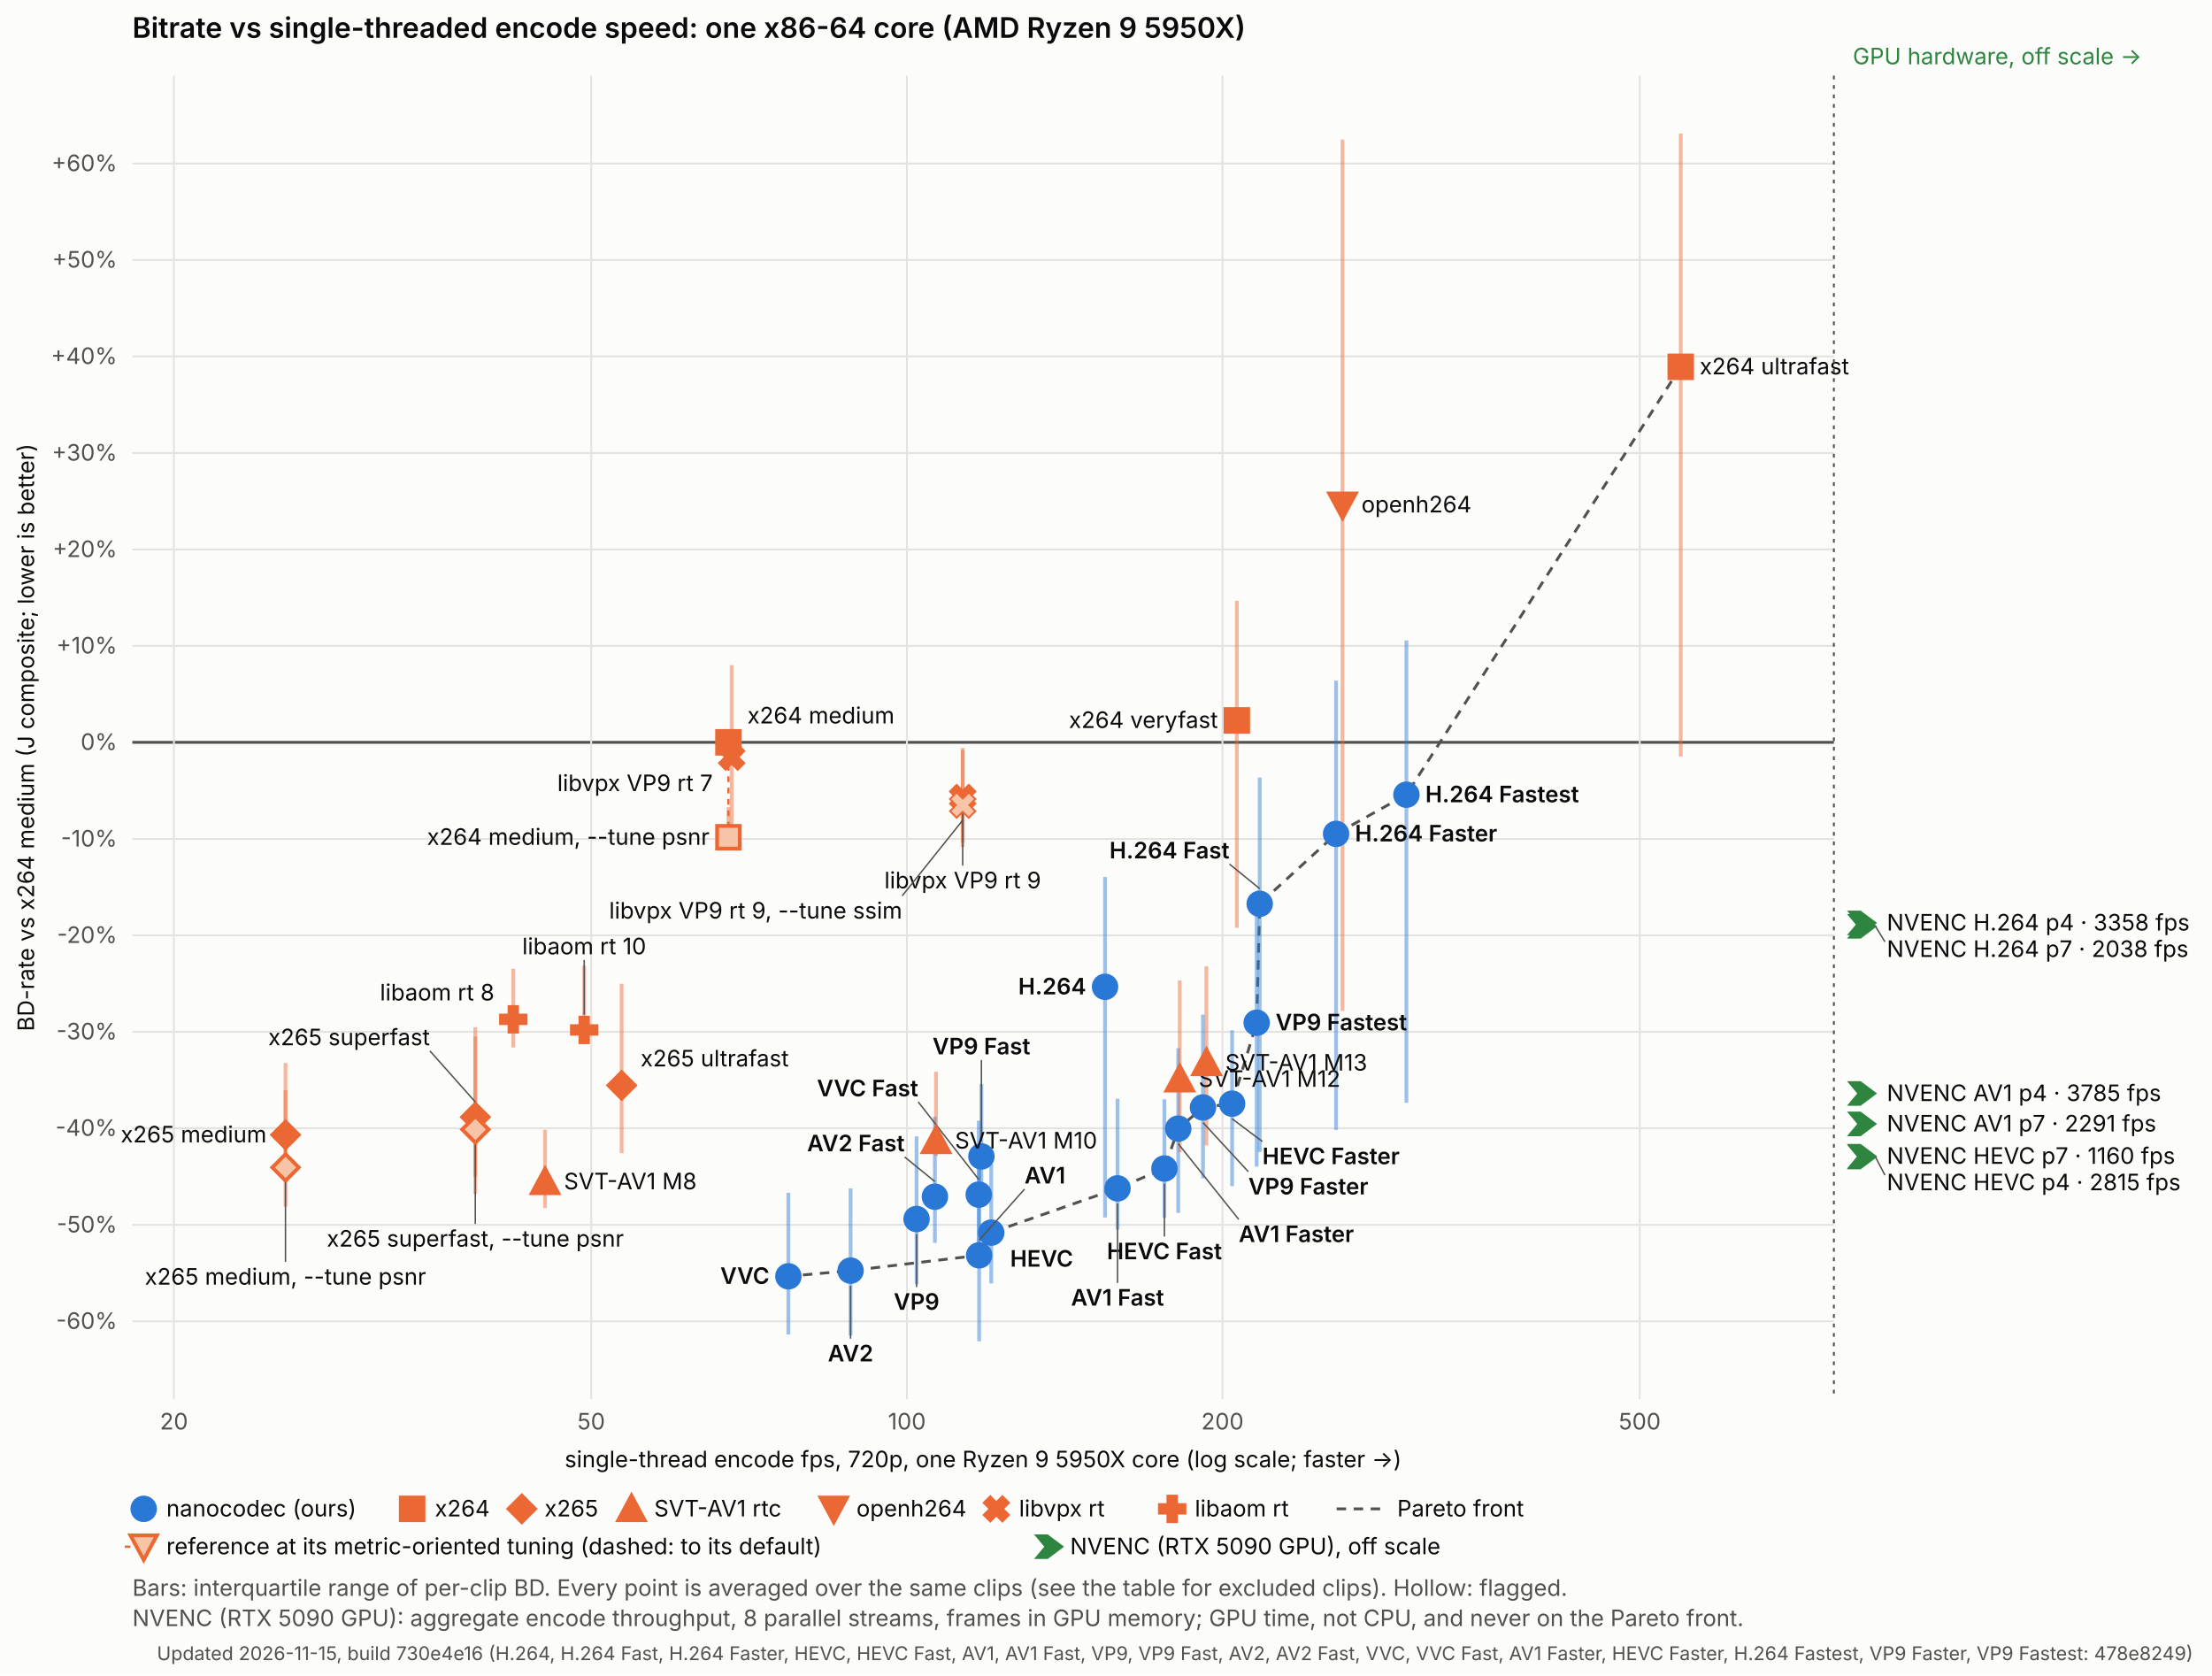
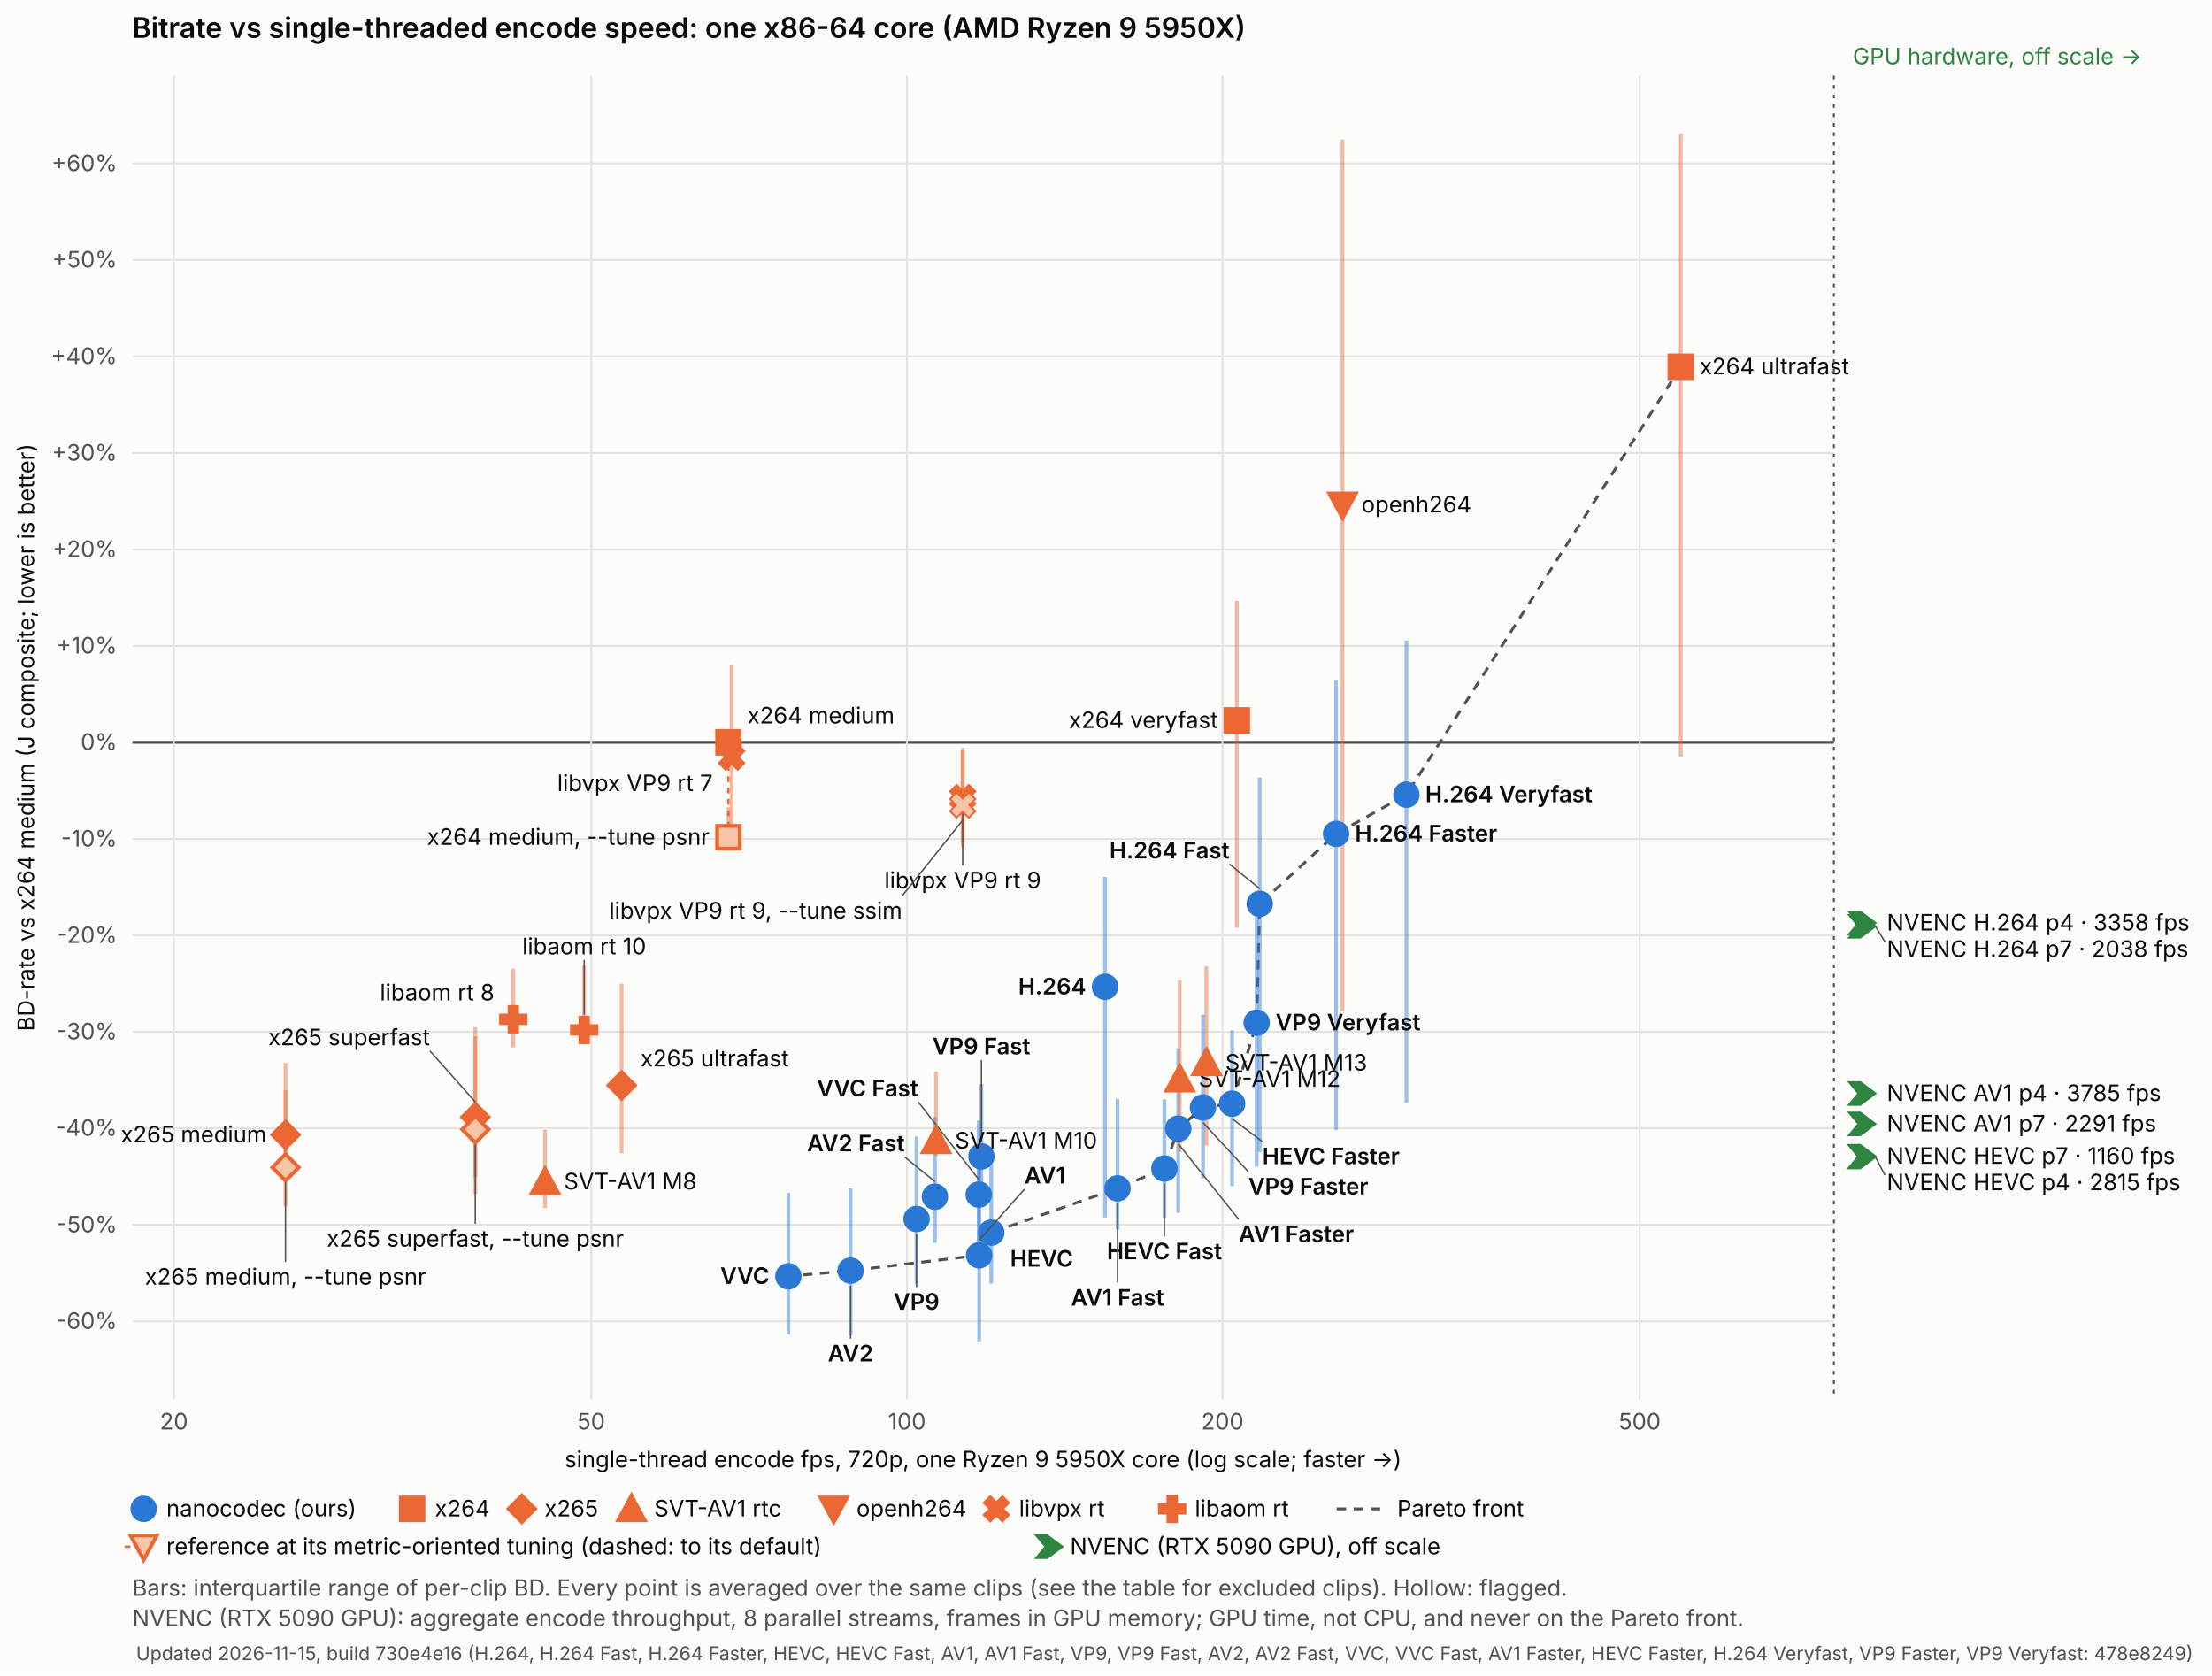
<svg xmlns="http://www.w3.org/2000/svg" viewBox="0 0 1170 886" width="1170" height="886" font-family="system-ui, -apple-system, Segoe UI, sans-serif" font-size="12">
  <rect width="1170" height="886" fill="#fcfcfb" />
  <text x="70" y="20" font-size="15" font-weight="600" fill="#0b0b0b">Bitrate vs single-threaded encode speed: one x86-64 core (AMD Ryzen 9 5950X)</text>
  <text x="70" y="35" fill="#52514e" />
  <line x1="70" x2="970" y1="698.8" y2="698.8" stroke="#e4e3df" stroke-width="1" />
  <text x="62" y="702.8" text-anchor="end" fill="#52514e">-60%</text>
  <line x1="70" x2="970" y1="647.8" y2="647.8" stroke="#e4e3df" stroke-width="1" />
  <text x="62" y="651.8" text-anchor="end" fill="#52514e">-50%</text>
  <line x1="70" x2="970" y1="596.7" y2="596.7" stroke="#e4e3df" stroke-width="1" />
  <text x="62" y="600.7" text-anchor="end" fill="#52514e">-40%</text>
  <line x1="70" x2="970" y1="545.7" y2="545.7" stroke="#e4e3df" stroke-width="1" />
  <text x="62" y="549.7" text-anchor="end" fill="#52514e">-30%</text>
  <line x1="70" x2="970" y1="494.7" y2="494.7" stroke="#e4e3df" stroke-width="1" />
  <text x="62" y="498.7" text-anchor="end" fill="#52514e">-20%</text>
  <line x1="70" x2="970" y1="443.7" y2="443.7" stroke="#e4e3df" stroke-width="1" />
  <text x="62" y="447.7" text-anchor="end" fill="#52514e">-10%</text>
  <line x1="70" x2="970" y1="392.6" y2="392.6" stroke="#52514e" stroke-width="1.5" />
  <text x="62" y="396.6" text-anchor="end" fill="#52514e">0%</text>
  <line x1="70" x2="970" y1="341.6" y2="341.6" stroke="#e4e3df" stroke-width="1" />
  <text x="62" y="345.6" text-anchor="end" fill="#52514e">+10%</text>
  <line x1="70" x2="970" y1="290.6" y2="290.6" stroke="#e4e3df" stroke-width="1" />
  <text x="62" y="294.6" text-anchor="end" fill="#52514e">+20%</text>
  <line x1="70" x2="970" y1="239.6" y2="239.6" stroke="#e4e3df" stroke-width="1" />
  <text x="62" y="243.6" text-anchor="end" fill="#52514e">+30%</text>
  <line x1="70" x2="970" y1="188.5" y2="188.5" stroke="#e4e3df" stroke-width="1" />
  <text x="62" y="192.5" text-anchor="end" fill="#52514e">+40%</text>
  <line x1="70" x2="970" y1="137.5" y2="137.5" stroke="#e4e3df" stroke-width="1" />
  <text x="62" y="141.5" text-anchor="end" fill="#52514e">+50%</text>
  <line x1="70" x2="970" y1="86.5" y2="86.5" stroke="#e4e3df" stroke-width="1" />
  <text x="62" y="90.5" text-anchor="end" fill="#52514e">+60%</text>
  <line x1="92.0" x2="92.0" y1="40" y2="740" stroke="#e4e3df" />
  <text x="92.0" y="756" text-anchor="middle" fill="#52514e">20</text>
  <line x1="312.7" x2="312.7" y1="40" y2="740" stroke="#e4e3df" />
  <text x="312.7" y="756" text-anchor="middle" fill="#52514e">50</text>
  <line x1="479.7" x2="479.7" y1="40" y2="740" stroke="#e4e3df" />
  <text x="479.7" y="756" text-anchor="middle" fill="#52514e">100</text>
  <line x1="646.6" x2="646.6" y1="40" y2="740" stroke="#e4e3df" />
  <text x="646.6" y="756" text-anchor="middle" fill="#52514e">200</text>
  <line x1="867.3" x2="867.3" y1="40" y2="740" stroke="#e4e3df" />
  <text x="867.3" y="756" text-anchor="middle" fill="#52514e">500</text>
  <text x="520.0" y="776" text-anchor="middle" fill="#0b0b0b">single-thread encode fps, 720p, one Ryzen 9 5950X core (log scale; faster →)</text>
  <text transform="translate(18,390.0) rotate(-90)" text-anchor="middle" fill="#0b0b0b">BD-rate vs x264 medium (J composite; lower is better)</text>
  <polyline points="889.0,194.0 743.9,420.3 706.7,441.0 666.3,478.0 664.7,540.9 651.7,583.7 636.3,585.7 623.2,596.9 615.9,618.0 591.1,628.5 524.3,651.9 517.9,663.9 449.9,672.0 417.0,675.0" fill="none" stroke="#52514e" stroke-width="1.5" stroke-dasharray="5 4" />
  <line x1="385.3" y1="392.6" x2="385.3" y2="442.8" stroke="#eb6834" stroke-width="1.2" stroke-dasharray="3 3" />
  <line x1="251.4" y1="590.8" x2="251.4" y2="597.3" stroke="#eb6834" stroke-width="1.2" stroke-dasharray="3 3" />
  <line x1="151.0" y1="600.2" x2="151.0" y2="617.4" stroke="#eb6834" stroke-width="1.2" stroke-dasharray="3 3" />
  <line x1="509.2" y1="421.8" x2="509.2" y2="425.8" stroke="#eb6834" stroke-width="1.2" stroke-dasharray="3 3" />
  <line x1="385.3" x2="385.3" y1="392.6" y2="392.6" stroke="#eb6834" stroke-opacity="0.45" stroke-width="2" />
  <line x1="584.5" x2="584.5" y1="643.9" y2="463.8" stroke="#2a78d6" stroke-opacity="0.45" stroke-width="2" />
  <line x1="666.3" x2="666.3" y1="609.2" y2="411.2" stroke="#2a78d6" stroke-opacity="0.45" stroke-width="2" />
  <line x1="706.7" x2="706.7" y1="597.6" y2="360.0" stroke="#2a78d6" stroke-opacity="0.45" stroke-width="2" />
  <line x1="743.9" x2="743.9" y1="583.2" y2="338.7" stroke="#2a78d6" stroke-opacity="0.45" stroke-width="2" />
  <line x1="524.3" x2="524.3" y1="678.8" y2="615.7" stroke="#2a78d6" stroke-opacity="0.45" stroke-width="2" />
  <line x1="615.9" x2="615.9" y1="644.1" y2="581.4" stroke="#2a78d6" stroke-opacity="0.45" stroke-width="2" />
  <line x1="651.7" x2="651.7" y1="627.3" y2="544.9" stroke="#2a78d6" stroke-opacity="0.45" stroke-width="2" />
  <line x1="517.9" x2="517.9" y1="709.4" y2="617.0" stroke="#2a78d6" stroke-opacity="0.45" stroke-width="2" />
  <line x1="591.1" x2="591.1" y1="650.3" y2="581.1" stroke="#2a78d6" stroke-opacity="0.45" stroke-width="2" />
  <line x1="623.2" x2="623.2" y1="641.5" y2="554.4" stroke="#2a78d6" stroke-opacity="0.45" stroke-width="2" />
  <line x1="484.8" x2="484.8" y1="679.2" y2="601.0" stroke="#2a78d6" stroke-opacity="0.45" stroke-width="2" />
  <line x1="519.1" x2="519.1" y1="635.8" y2="573.3" stroke="#2a78d6" stroke-opacity="0.45" stroke-width="2" />
  <line x1="636.3" x2="636.3" y1="623.2" y2="536.6" stroke="#2a78d6" stroke-opacity="0.45" stroke-width="2" />
  <line x1="664.7" x2="664.7" y1="617.0" y2="483.5" stroke="#2a78d6" stroke-opacity="0.45" stroke-width="2" />
  <line x1="449.9" x2="449.9" y1="706.3" y2="628.5" stroke="#2a78d6" stroke-opacity="0.45" stroke-width="2" />
  <line x1="494.5" x2="494.5" y1="657.3" y2="590.6" stroke="#2a78d6" stroke-opacity="0.45" stroke-width="2" />
  <line x1="417.0" x2="417.0" y1="705.8" y2="630.8" stroke="#2a78d6" stroke-opacity="0.45" stroke-width="2" />
  <line x1="517.7" x2="517.7" y1="660.0" y2="592.7" stroke="#2a78d6" stroke-opacity="0.45" stroke-width="2" />
  <line x1="710.1" x2="710.1" y1="534.7" y2="73.8" stroke="#eb6834" stroke-opacity="0.45" stroke-width="2" />
  <line x1="889.0" x2="889.0" y1="400.1" y2="70.6" stroke="#eb6834" stroke-opacity="0.45" stroke-width="2" />
  <line x1="654.2" x2="654.2" y1="490.7" y2="317.7" stroke="#eb6834" stroke-opacity="0.45" stroke-width="2" />
  <line x1="328.8" x2="328.8" y1="609.9" y2="520.3" stroke="#eb6834" stroke-opacity="0.45" stroke-width="2" />
  <line x1="251.4" x2="251.4" y1="622.4" y2="543.3" stroke="#eb6834" stroke-opacity="0.45" stroke-width="2" />
  <line x1="151.0" x2="151.0" y1="613.6" y2="562.2" stroke="#eb6834" stroke-opacity="0.45" stroke-width="2" />
  <line x1="288.3" x2="288.3" y1="638.9" y2="597.5" stroke="#eb6834" stroke-opacity="0.45" stroke-width="2" />
  <line x1="495.1" x2="495.1" y1="611.4" y2="566.8" stroke="#eb6834" stroke-opacity="0.45" stroke-width="2" />
  <line x1="624.0" x2="624.0" y1="609.4" y2="518.5" stroke="#eb6834" stroke-opacity="0.45" stroke-width="2" />
  <line x1="638.1" x2="638.1" y1="605.8" y2="511.0" stroke="#eb6834" stroke-opacity="0.45" stroke-width="2" />
  <line x1="387.0" x2="387.0" y1="438.5" y2="351.8" stroke="#eb6834" stroke-opacity="0.45" stroke-width="2" />
  <line x1="509.2" x2="509.2" y1="445.4" y2="396.6" stroke="#eb6834" stroke-opacity="0.45" stroke-width="2" />
  <line x1="271.5" x2="271.5" y1="554.0" y2="512.3" stroke="#eb6834" stroke-opacity="0.45" stroke-width="2" />
  <line x1="309.0" x2="309.0" y1="552.3" y2="510.7" stroke="#eb6834" stroke-opacity="0.45" stroke-width="2" />
  <line x1="385.3" x2="385.3" y1="445.2" y2="426.9" stroke="#eb6834" stroke-opacity="0.45" stroke-width="2" />
  <line x1="251.4" x2="251.4" y1="631.4" y2="548.2" stroke="#eb6834" stroke-opacity="0.45" stroke-width="2" />
  <line x1="151.0" x2="151.0" y1="638.1" y2="576.6" stroke="#eb6834" stroke-opacity="0.45" stroke-width="2" />
  <line x1="509.2" x2="509.2" y1="448.0" y2="395.6" stroke="#eb6834" stroke-opacity="0.45" stroke-width="2" />
  <g>
    <rect x="379.3" y="386.6" width="12" height="12" fill="#eb6834" stroke="#eb6834" stroke-width="2" />
  </g>
  <text x="395.3" y="382.6" text-anchor="start" fill="#0b0b0b">x264 medium</text>
  <g>
    <circle cx="584.5" cy="521.9" r="6" fill="#2a78d6" stroke="#2a78d6" stroke-width="2" />
  </g>
  <text x="574.5" y="525.9" text-anchor="end" fill="#0b0b0b" font-weight="600">H.264</text>
  <g>
    <circle cx="666.3" cy="478.0" r="6" fill="#2a78d6" stroke="#2a78d6" stroke-width="2" />
  </g>
  <line x1="666.3" y1="470.0" x2="650.3" y2="457.0" stroke="#52514e" stroke-width="0.75" />
  <text x="650.3" y="454.0" text-anchor="end" fill="#0b0b0b" font-weight="600">H.264 Fast</text>
  <g>
    <circle cx="706.7" cy="441.0" r="6" fill="#2a78d6" stroke="#2a78d6" stroke-width="2" />
  </g>
  <text x="716.7" y="445.0" text-anchor="start" fill="#0b0b0b" font-weight="600">H.264 Faster</text>
  <g>
    <circle cx="743.9" cy="420.3" r="6" fill="#2a78d6" stroke="#2a78d6" stroke-width="2" />
  </g>
-   <text x="753.9" y="424.3" text-anchor="start" fill="#0b0b0b" font-weight="600">H.264 Fastest</text>
+   <text x="753.9" y="424.3" text-anchor="start" fill="#0b0b0b" font-weight="600">H.264 Veryfast</text>
  <g>
    <circle cx="524.3" cy="651.9" r="6" fill="#2a78d6" stroke="#2a78d6" stroke-width="2" />
  </g>
  <text x="534.3" y="669.9" text-anchor="start" fill="#0b0b0b" font-weight="600">HEVC</text>
  <g>
    <circle cx="615.9" cy="618.0" r="6" fill="#2a78d6" stroke="#2a78d6" stroke-width="2" />
  </g>
  <line x1="615.9" y1="626.0" x2="615.9" y2="654.0" stroke="#52514e" stroke-width="0.75" />
  <text x="615.9" y="666.0" text-anchor="middle" fill="#0b0b0b" font-weight="600">HEVC Fast</text>
  <g>
    <circle cx="651.7" cy="583.7" r="6" fill="#2a78d6" stroke="#2a78d6" stroke-width="2" />
  </g>
  <line x1="651.7" y1="591.7" x2="667.7" y2="603.7" stroke="#52514e" stroke-width="0.75" />
  <text x="667.7" y="615.7" text-anchor="start" fill="#0b0b0b" font-weight="600">HEVC Faster</text>
  <g>
    <circle cx="517.9" cy="663.9" r="6" fill="#2a78d6" stroke="#2a78d6" stroke-width="2" />
  </g>
  <line x1="517.9" y1="655.9" x2="541.9" y2="628.9" stroke="#52514e" stroke-width="0.75" />
  <text x="541.9" y="625.9" text-anchor="start" fill="#0b0b0b" font-weight="600">AV1</text>
  <g>
    <circle cx="591.1" cy="628.5" r="6" fill="#2a78d6" stroke="#2a78d6" stroke-width="2" />
  </g>
  <line x1="591.1" y1="636.5" x2="591.1" y2="678.5" stroke="#52514e" stroke-width="0.75" />
  <text x="591.1" y="690.5" text-anchor="middle" fill="#0b0b0b" font-weight="600">AV1 Fast</text>
  <g>
    <circle cx="623.2" cy="596.9" r="6" fill="#2a78d6" stroke="#2a78d6" stroke-width="2" />
  </g>
  <line x1="623.2" y1="604.9" x2="655.2" y2="644.9" stroke="#52514e" stroke-width="0.75" />
  <text x="655.2" y="656.9" text-anchor="start" fill="#0b0b0b" font-weight="600">AV1 Faster</text>
  <g>
    <circle cx="484.8" cy="644.7" r="6" fill="#2a78d6" stroke="#2a78d6" stroke-width="2" />
  </g>
  <line x1="484.8" y1="652.7" x2="484.8" y2="680.7" stroke="#52514e" stroke-width="0.75" />
  <text x="484.8" y="692.7" text-anchor="middle" fill="#0b0b0b" font-weight="600">VP9</text>
  <g>
    <circle cx="519.1" cy="611.6" r="6" fill="#2a78d6" stroke="#2a78d6" stroke-width="2" />
  </g>
  <line x1="519.1" y1="603.6" x2="519.1" y2="560.6" stroke="#52514e" stroke-width="0.75" />
  <text x="519.1" y="557.6" text-anchor="middle" fill="#0b0b0b" font-weight="600">VP9 Fast</text>
  <g>
    <circle cx="636.3" cy="585.7" r="6" fill="#2a78d6" stroke="#2a78d6" stroke-width="2" />
  </g>
  <line x1="636.3" y1="593.7" x2="660.3" y2="619.7" stroke="#52514e" stroke-width="0.75" />
  <text x="660.3" y="631.7" text-anchor="start" fill="#0b0b0b" font-weight="600">VP9 Faster</text>
  <g>
    <circle cx="664.7" cy="540.9" r="6" fill="#2a78d6" stroke="#2a78d6" stroke-width="2" />
  </g>
-   <text x="674.7" y="544.9" text-anchor="start" fill="#0b0b0b" font-weight="600">VP9 Fastest</text>
+   <text x="674.7" y="544.9" text-anchor="start" fill="#0b0b0b" font-weight="600">VP9 Veryfast</text>
  <g>
    <circle cx="449.9" cy="672.0" r="6" fill="#2a78d6" stroke="#2a78d6" stroke-width="2" />
  </g>
  <line x1="449.9" y1="680.0" x2="449.9" y2="708.0" stroke="#52514e" stroke-width="0.75" />
  <text x="449.9" y="720.0" text-anchor="middle" fill="#0b0b0b" font-weight="600">AV2</text>
  <g>
    <circle cx="494.5" cy="632.9" r="6" fill="#2a78d6" stroke="#2a78d6" stroke-width="2" />
  </g>
  <line x1="494.5" y1="624.9" x2="478.5" y2="611.9" stroke="#52514e" stroke-width="0.75" />
  <text x="478.5" y="608.9" text-anchor="end" fill="#0b0b0b" font-weight="600">AV2 Fast</text>
  <g>
    <circle cx="417.0" cy="675.0" r="6" fill="#2a78d6" stroke="#2a78d6" stroke-width="2" />
  </g>
  <text x="407.0" y="679.0" text-anchor="end" fill="#0b0b0b" font-weight="600">VVC</text>
  <g>
    <circle cx="517.7" cy="631.8" r="6" fill="#2a78d6" stroke="#2a78d6" stroke-width="2" />
  </g>
  <line x1="517.7" y1="623.8" x2="485.7" y2="582.8" stroke="#52514e" stroke-width="0.75" />
  <text x="485.7" y="579.8" text-anchor="end" fill="#0b0b0b" font-weight="600">VVC Fast</text>
  <g>
    <polygon points="710.105,273.998 717.105,260.998 703.105,260.998" fill="#eb6834" stroke="#eb6834" stroke-width="2" />
  </g>
  <text x="720.1" y="271.0" text-anchor="start" fill="#0b0b0b">openh264</text>
  <g>
    <rect x="883.0" y="188.0" width="12" height="12" fill="#eb6834" stroke="#eb6834" stroke-width="2" />
  </g>
  <text x="899.0" y="198.0" text-anchor="start" fill="#0b0b0b">x264 ultrafast</text>
  <g>
    <rect x="648.2" y="375.0" width="12" height="12" fill="#eb6834" stroke="#eb6834" stroke-width="2" />
  </g>
  <text x="644.2" y="385.0" text-anchor="end" fill="#0b0b0b">x264 veryfast</text>
  <g>
    <polygon points="328.818,567.036 335.818,574.036 328.818,581.036 321.818,574.036" fill="#eb6834" stroke="#eb6834" stroke-width="2" />
  </g>
  <text x="338.8" y="564.0" text-anchor="start" fill="#0b0b0b">x265 ultrafast</text>
  <g>
    <polygon points="251.443,583.797 258.443,590.797 251.443,597.797 244.443,590.797" fill="#eb6834" stroke="#eb6834" stroke-width="2" />
  </g>
  <line x1="251.4" y1="582.8" x2="227.4" y2="555.8" stroke="#52514e" stroke-width="0.75" />
  <text x="227.4" y="552.8" text-anchor="end" fill="#0b0b0b">x265 superfast</text>
  <g>
    <polygon points="151.038,593.187 158.038,600.187 151.038,607.187 144.038,600.187" fill="#eb6834" stroke="#eb6834" stroke-width="2" />
  </g>
  <text x="141.0" y="604.2" text-anchor="end" fill="#0b0b0b">x265 medium</text>
  <g>
    <polygon points="288.29,618.044 295.29,631.044 281.29,631.044" fill="#eb6834" stroke="#eb6834" stroke-width="2" />
  </g>
  <text x="298.3" y="629.0" text-anchor="start" fill="#0b0b0b">SVT-AV1 M8</text>
  <g>
    <polygon points="495.111,596.364 502.111,609.364 488.111,609.364" fill="#eb6834" stroke="#eb6834" stroke-width="2" />
  </g>
  <text x="505.1" y="607.4" text-anchor="start" fill="#0b0b0b">SVT-AV1 M10</text>
  <g>
    <polygon points="624.017,563.752 631.017,576.752 617.017,576.752" fill="#eb6834" stroke="#eb6834" stroke-width="2" />
  </g>
  <text x="634.0" y="574.8" text-anchor="start" fill="#0b0b0b">SVT-AV1 M12</text>
  <g>
    <polygon points="638.148,555.164 645.148,568.164 631.148,568.164" fill="#eb6834" stroke="#eb6834" stroke-width="2" />
  </g>
  <text x="648.1" y="566.2" text-anchor="start" fill="#0b0b0b">SVT-AV1 M13</text>
  <g>
    <polygon points="390.2,393.7 393.7,397.2 390.5,400.4 393.7,403.6 390.2,407.1 387.0,403.9 383.8,407.1 380.3,403.6 383.5,400.4 380.3,397.2 383.8,393.7 387.0,396.9" fill="#eb6834" stroke="#eb6834" stroke-width="1" />
  </g>
  <text x="377.0" y="418.4" text-anchor="end" fill="#0b0b0b">libvpx VP9 rt 7</text>
  <g>
    <polygon points="512.4,415.1 515.9,418.6 512.7,421.8 515.9,425.0 512.4,428.5 509.2,425.4 506.0,428.5 502.5,425.0 505.6,421.8 502.5,418.6 506.0,415.1 509.2,418.3" fill="#eb6834" stroke="#eb6834" stroke-width="1" />
  </g>
  <line x1="509.2" y1="429.8" x2="509.2" y2="457.8" stroke="#52514e" stroke-width="0.75" />
  <text x="509.2" y="469.8" text-anchor="middle" fill="#0b0b0b">libvpx VP9 rt 9</text>
  <g>
    <polygon points="269.0,532.1 274.0,532.1 274.0,536.6 278.5,536.6 278.5,541.6 274.0,541.6 274.0,546.1 269.0,546.1 269.0,541.6 264.5,541.6 264.5,536.6 269.0,536.6" fill="#eb6834" stroke="#eb6834" stroke-width="1" />
  </g>
  <text x="261.5" y="529.1" text-anchor="end" fill="#0b0b0b">libaom rt 8</text>
  <g>
    <polygon points="306.5,537.7 311.5,537.7 311.5,542.2 316.0,542.2 316.0,547.2 311.5,547.2 311.5,551.7 306.5,551.7 306.5,547.2 302.0,547.2 302.0,542.2 306.5,542.2" fill="#eb6834" stroke="#eb6834" stroke-width="1" />
  </g>
  <line x1="309.0" y1="536.7" x2="309.0" y2="507.7" stroke="#52514e" stroke-width="0.75" />
  <text x="309.0" y="504.7" text-anchor="middle" fill="#0b0b0b">libaom rt 10</text>
  <g>
    <rect x="379.3" y="436.8" width="12" height="12" fill="#f7c4a8" stroke="#eb6834" stroke-width="2" />
  </g>
  <text x="375.3" y="446.8" text-anchor="end" fill="#0b0b0b">x264 medium, --tune psnr</text>
  <g>
    <polygon points="251.443,590.342 258.443,597.342 251.443,604.342 244.443,597.342" fill="#f7c4a8" stroke="#eb6834" stroke-width="2" />
  </g>
  <line x1="251.4" y1="605.3" x2="251.4" y2="647.3" stroke="#52514e" stroke-width="0.75" />
  <text x="251.4" y="659.3" text-anchor="middle" fill="#0b0b0b">x265 superfast, --tune psnr</text>
  <g>
    <polygon points="151.038,610.432 158.038,617.432 151.038,624.432 144.038,617.432" fill="#f7c4a8" stroke="#eb6834" stroke-width="2" />
  </g>
  <line x1="151.0" y1="625.4" x2="151.0" y2="667.4" stroke="#52514e" stroke-width="0.75" />
  <text x="151.0" y="679.4" text-anchor="middle" fill="#0b0b0b">x265 medium, --tune psnr</text>
  <g>
    <polygon points="512.4,419.1 515.9,422.6 512.7,425.8 515.9,429.0 512.4,432.5 509.2,429.3 506.0,432.5 502.5,429.0 505.6,425.8 502.5,422.6 506.0,419.1 509.2,422.3" fill="#f7c4a8" stroke="#eb6834" stroke-width="1" />
  </g>
  <line x1="509.2" y1="433.8" x2="477.2" y2="473.8" stroke="#52514e" stroke-width="0.75" />
  <text x="477.2" y="485.8" text-anchor="end" fill="#0b0b0b">libvpx VP9 rt 9, --tune ssim</text>
  <line x1="970" x2="970" y1="40" y2="740" stroke="#52514e" stroke-dasharray="2 3" />
  <text x="980" y="34" fill="#2e8540">GPU hardware, off scale →</text>
  <g>
    <polygon points="978.0,482.1 984.0,482.1 992.0,488.1 984.0,494.1 978.0,494.1 983.0,488.1" fill="#2e8540" stroke="#2e8540" />
  </g>
  <text x="998" y="492.1" fill="#0b0b0b">NVENC H.264 p4 · 3358 fps</text>
  <g>
    <polygon points="978.0,483.9 984.0,483.9 992.0,489.9 984.0,495.9 978.0,495.9 983.0,489.9" fill="#2e8540" stroke="#2e8540" />
  </g>
  <line x1="992" y1="489.9" x2="997" y2="498.1" stroke="#52514e" stroke-width="0.75" />
  <text x="998" y="506.1" fill="#0b0b0b">NVENC H.264 p7 · 2038 fps</text>
  <g>
    <polygon points="978.0,572.3 984.0,572.3 992.0,578.3 984.0,584.3 978.0,584.3 983.0,578.3" fill="#2e8540" stroke="#2e8540" />
  </g>
  <text x="998" y="582.3" fill="#0b0b0b">NVENC AV1 p4 · 3785 fps</text>
  <g>
    <polygon points="978.0,588.4 984.0,588.4 992.0,594.4 984.0,600.4 978.0,600.4 983.0,594.4" fill="#2e8540" stroke="#2e8540" />
  </g>
  <text x="998" y="598.4" fill="#0b0b0b">NVENC AV1 p7 · 2291 fps</text>
  <g>
    <polygon points="978.0,605.5 984.0,605.5 992.0,611.5 984.0,617.5 978.0,617.5 983.0,611.5" fill="#2e8540" stroke="#2e8540" />
  </g>
  <text x="998" y="615.5" fill="#0b0b0b">NVENC HEVC p7 · 1160 fps</text>
  <g>
    <polygon points="978.0,605.9 984.0,605.9 992.0,611.9 984.0,617.9 978.0,617.9 983.0,611.9" fill="#2e8540" stroke="#2e8540" />
  </g>
  <line x1="992" y1="611.9" x2="997" y2="621.5" stroke="#52514e" stroke-width="0.75" />
  <text x="998" y="629.5" fill="#0b0b0b">NVENC HEVC p4 · 2815 fps</text>
  <circle cx="76.0" cy="798.0" r="6" fill="#2a78d6" stroke="#2a78d6" stroke-width="2" />
  <text x="88" y="802" fill="#0b0b0b">nanocodec (ours)</text>
  <rect x="212.0" y="792.0" width="12" height="12" fill="#eb6834" stroke="#eb6834" stroke-width="2" />
  <text x="230" y="802" fill="#0b0b0b">x264</text>
  <polygon points="276,791 283,798 276,805 269,798" fill="#eb6834" stroke="#eb6834" stroke-width="2" />
  <text x="288" y="802" fill="#0b0b0b">x265</text>
  <polygon points="334,791 341,804 327,804" fill="#eb6834" stroke="#eb6834" stroke-width="2" />
  <text x="346" y="802" fill="#0b0b0b">SVT-AV1 rtc</text>
  <polygon points="441,805 448,792 434,792" fill="#eb6834" stroke="#eb6834" stroke-width="2" />
  <text x="453" y="802" fill="#0b0b0b">openh264</text>
  <polygon points="530.2,791.3 533.7,794.8 530.5,798.0 533.7,801.2 530.2,804.7 527.0,801.5 523.8,804.7 520.3,801.2 523.5,798.0 520.3,794.8 523.8,791.3 527.0,794.5" fill="#eb6834" stroke="#eb6834" stroke-width="1" />
  <text x="539" y="802" fill="#0b0b0b">libvpx rt</text>
  <polygon points="617.5,791.0 622.5,791.0 622.5,795.5 627.0,795.5 627.0,800.5 622.5,800.5 622.5,805.0 617.5,805.0 617.5,800.5 613.0,800.5 613.0,795.5 617.5,795.5" fill="#eb6834" stroke="#eb6834" stroke-width="1" />
  <text x="632" y="802" fill="#0b0b0b">libaom rt</text>
  <line x1="707" x2="733" y1="798" y2="798" stroke="#52514e" stroke-width="1.5" stroke-dasharray="5 4" />
  <text x="739" y="802" fill="#0b0b0b">Pareto front</text>
  <line x1="66" x2="76" y1="818" y2="818" stroke="#eb6834" stroke-width="1.2" stroke-dasharray="3 3" />
  <polygon points="76,825 83,812 69,812" fill="#f7c4a8" stroke="#eb6834" stroke-width="2" />
  <text x="88" y="822" fill="#0b0b0b">reference at its metric-oriented tuning (dashed: to its default)</text>
  <polygon points="548.0,812.0 554.0,812.0 562.0,818.0 554.0,824.0 548.0,824.0 553.0,818.0" fill="#2e8540" stroke="#2e8540" />
  <text x="566" y="822" fill="#0b0b0b">NVENC (RTX 5090 GPU), off scale</text>
  <text x="70" y="844" fill="#52514e">Bars: interquartile range of per-clip BD. Every point is averaged over the same clips (see the table for excluded clips). Hollow: flagged.</text>
  <text x="70" y="860" fill="#52514e">NVENC (RTX 5090 GPU): aggregate encode throughput, 8 parallel streams, frames in GPU memory; GPU time, not CPU, and never on the Pareto front.</text>
-   <text x="1160" y="878" font-size="10" text-anchor="end" fill="#52514e">Updated 2026-11-15, build 730e4e16 (H.264, H.264 Fast, H.264 Faster, HEVC, HEVC Fast, AV1, AV1 Fast, VP9, VP9 Fast, AV2, AV2 Fast, VVC, VVC Fast, AV1 Faster, HEVC Faster, H.264 Fastest, VP9 Faster, VP9 Fastest: 478e8249)</text>
+   <text x="1160" y="878" font-size="10" text-anchor="end" fill="#52514e">Updated 2026-11-15, build 730e4e16 (H.264, H.264 Fast, H.264 Faster, HEVC, HEVC Fast, AV1, AV1 Fast, VP9, VP9 Fast, AV2, AV2 Fast, VVC, VVC Fast, AV1 Faster, HEVC Faster, H.264 Veryfast, VP9 Faster, VP9 Veryfast: 478e8249)</text>
</svg>
